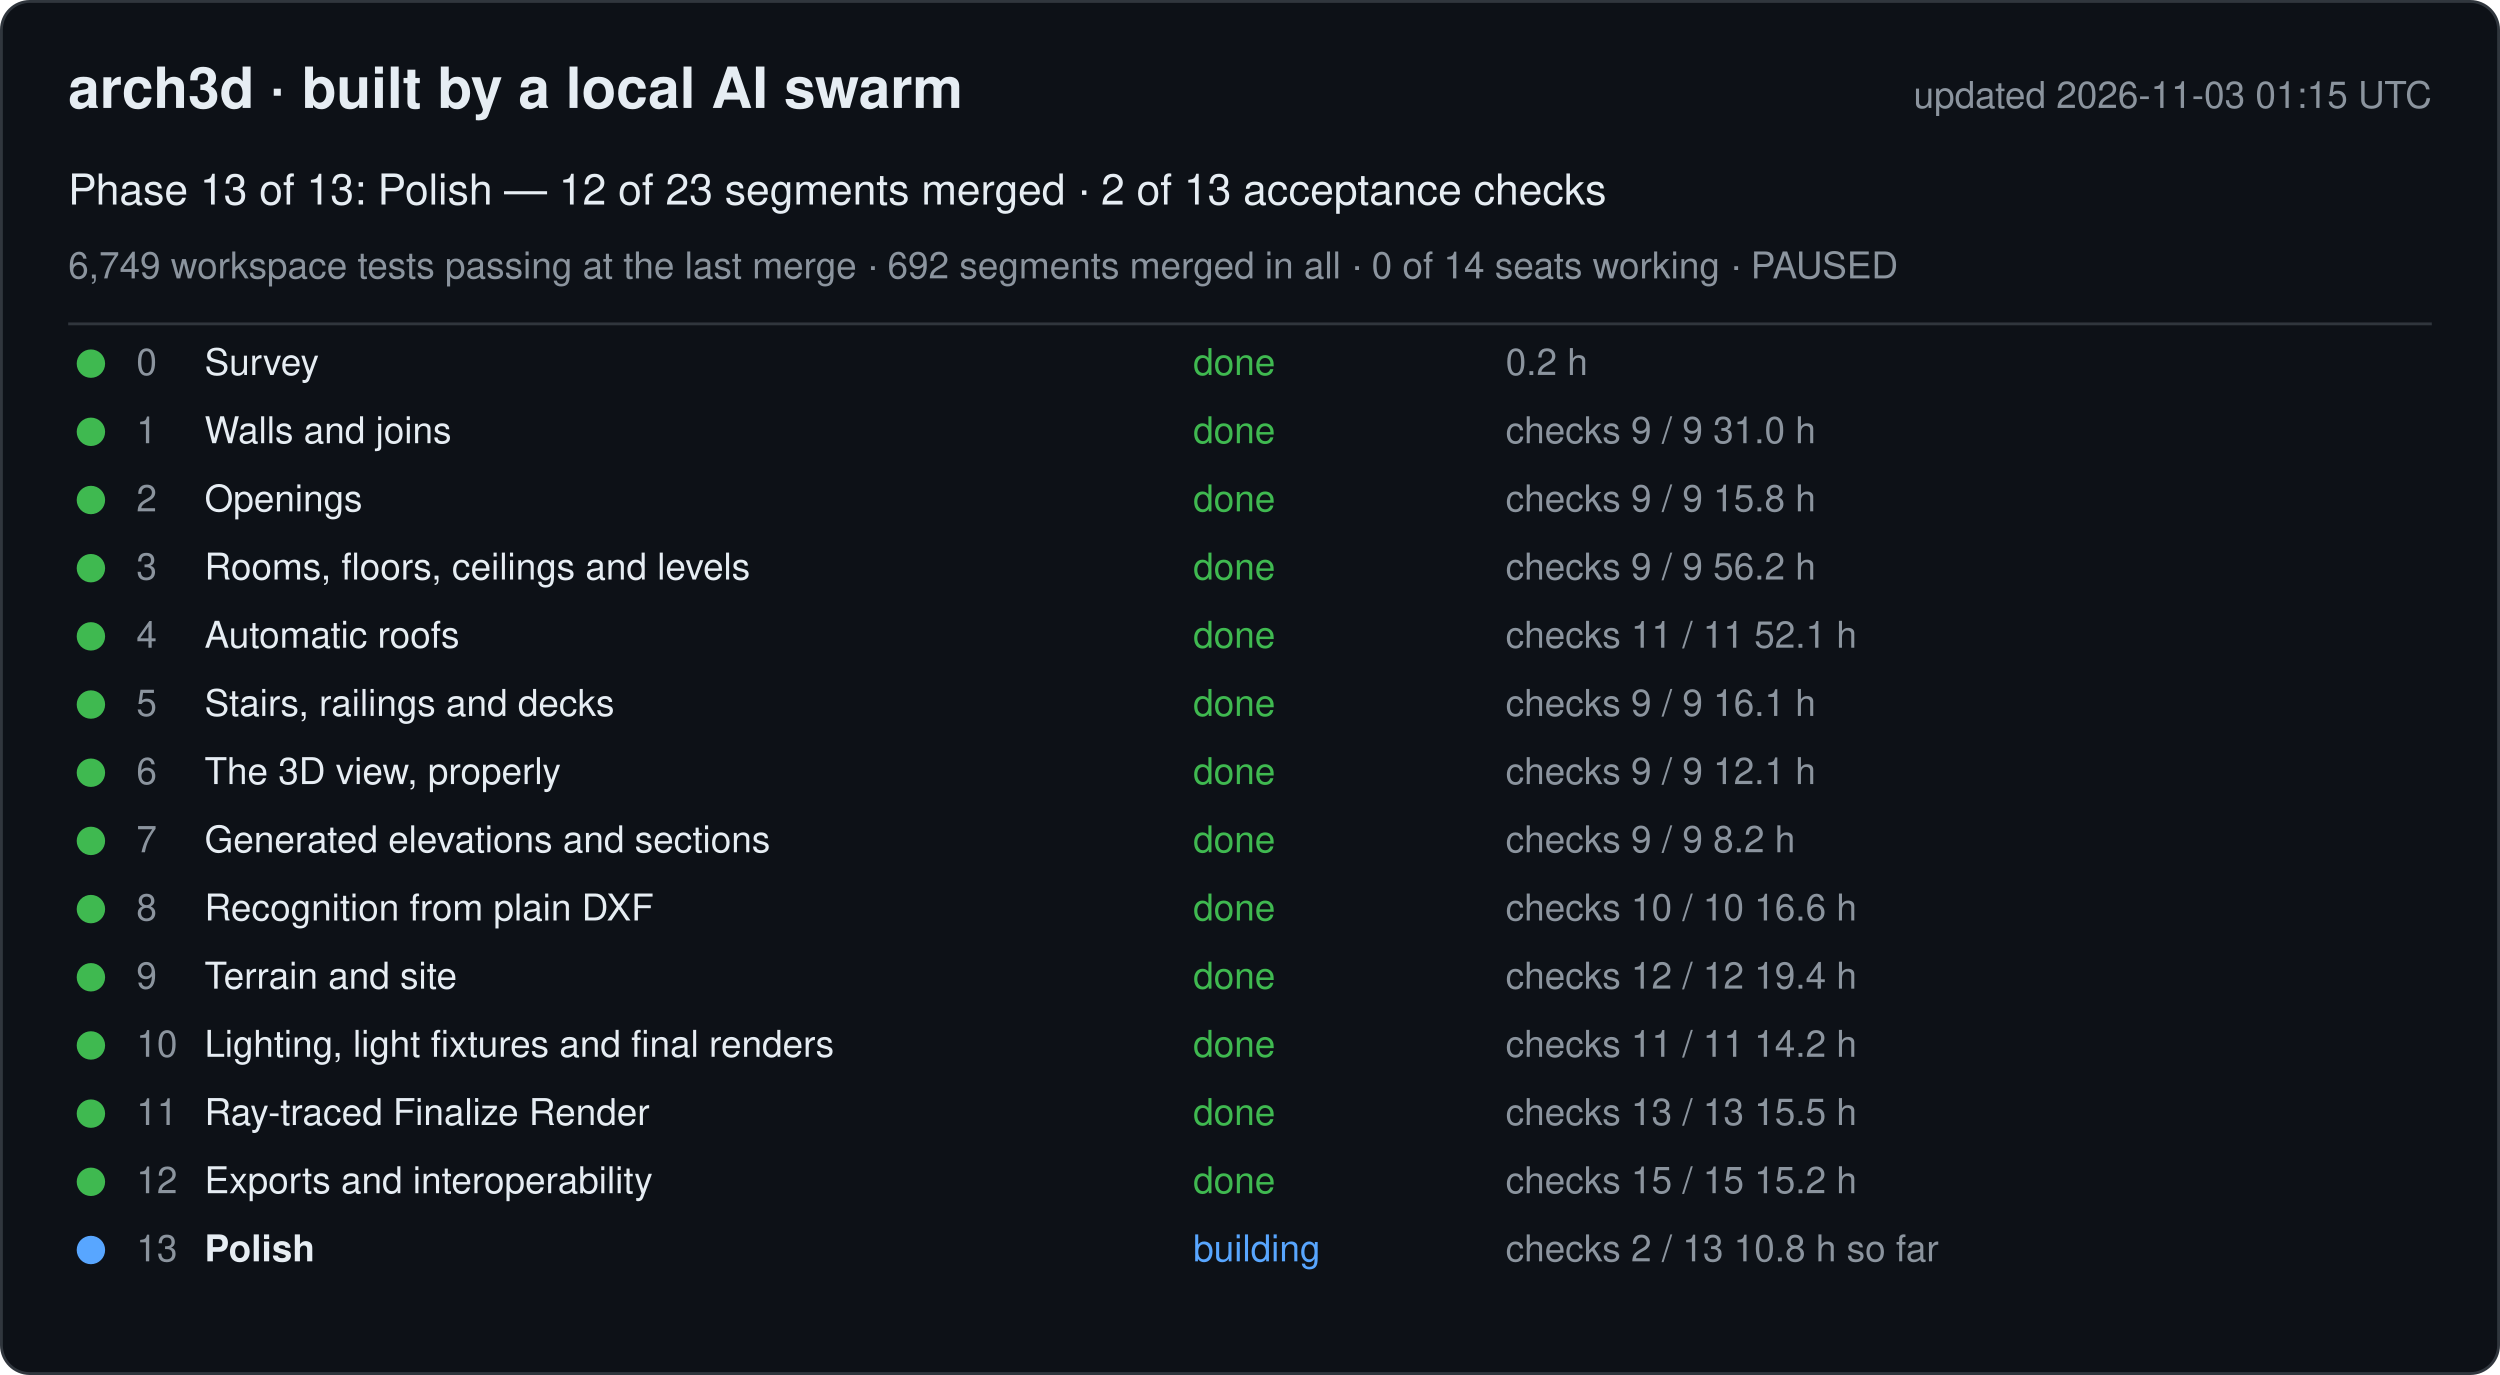
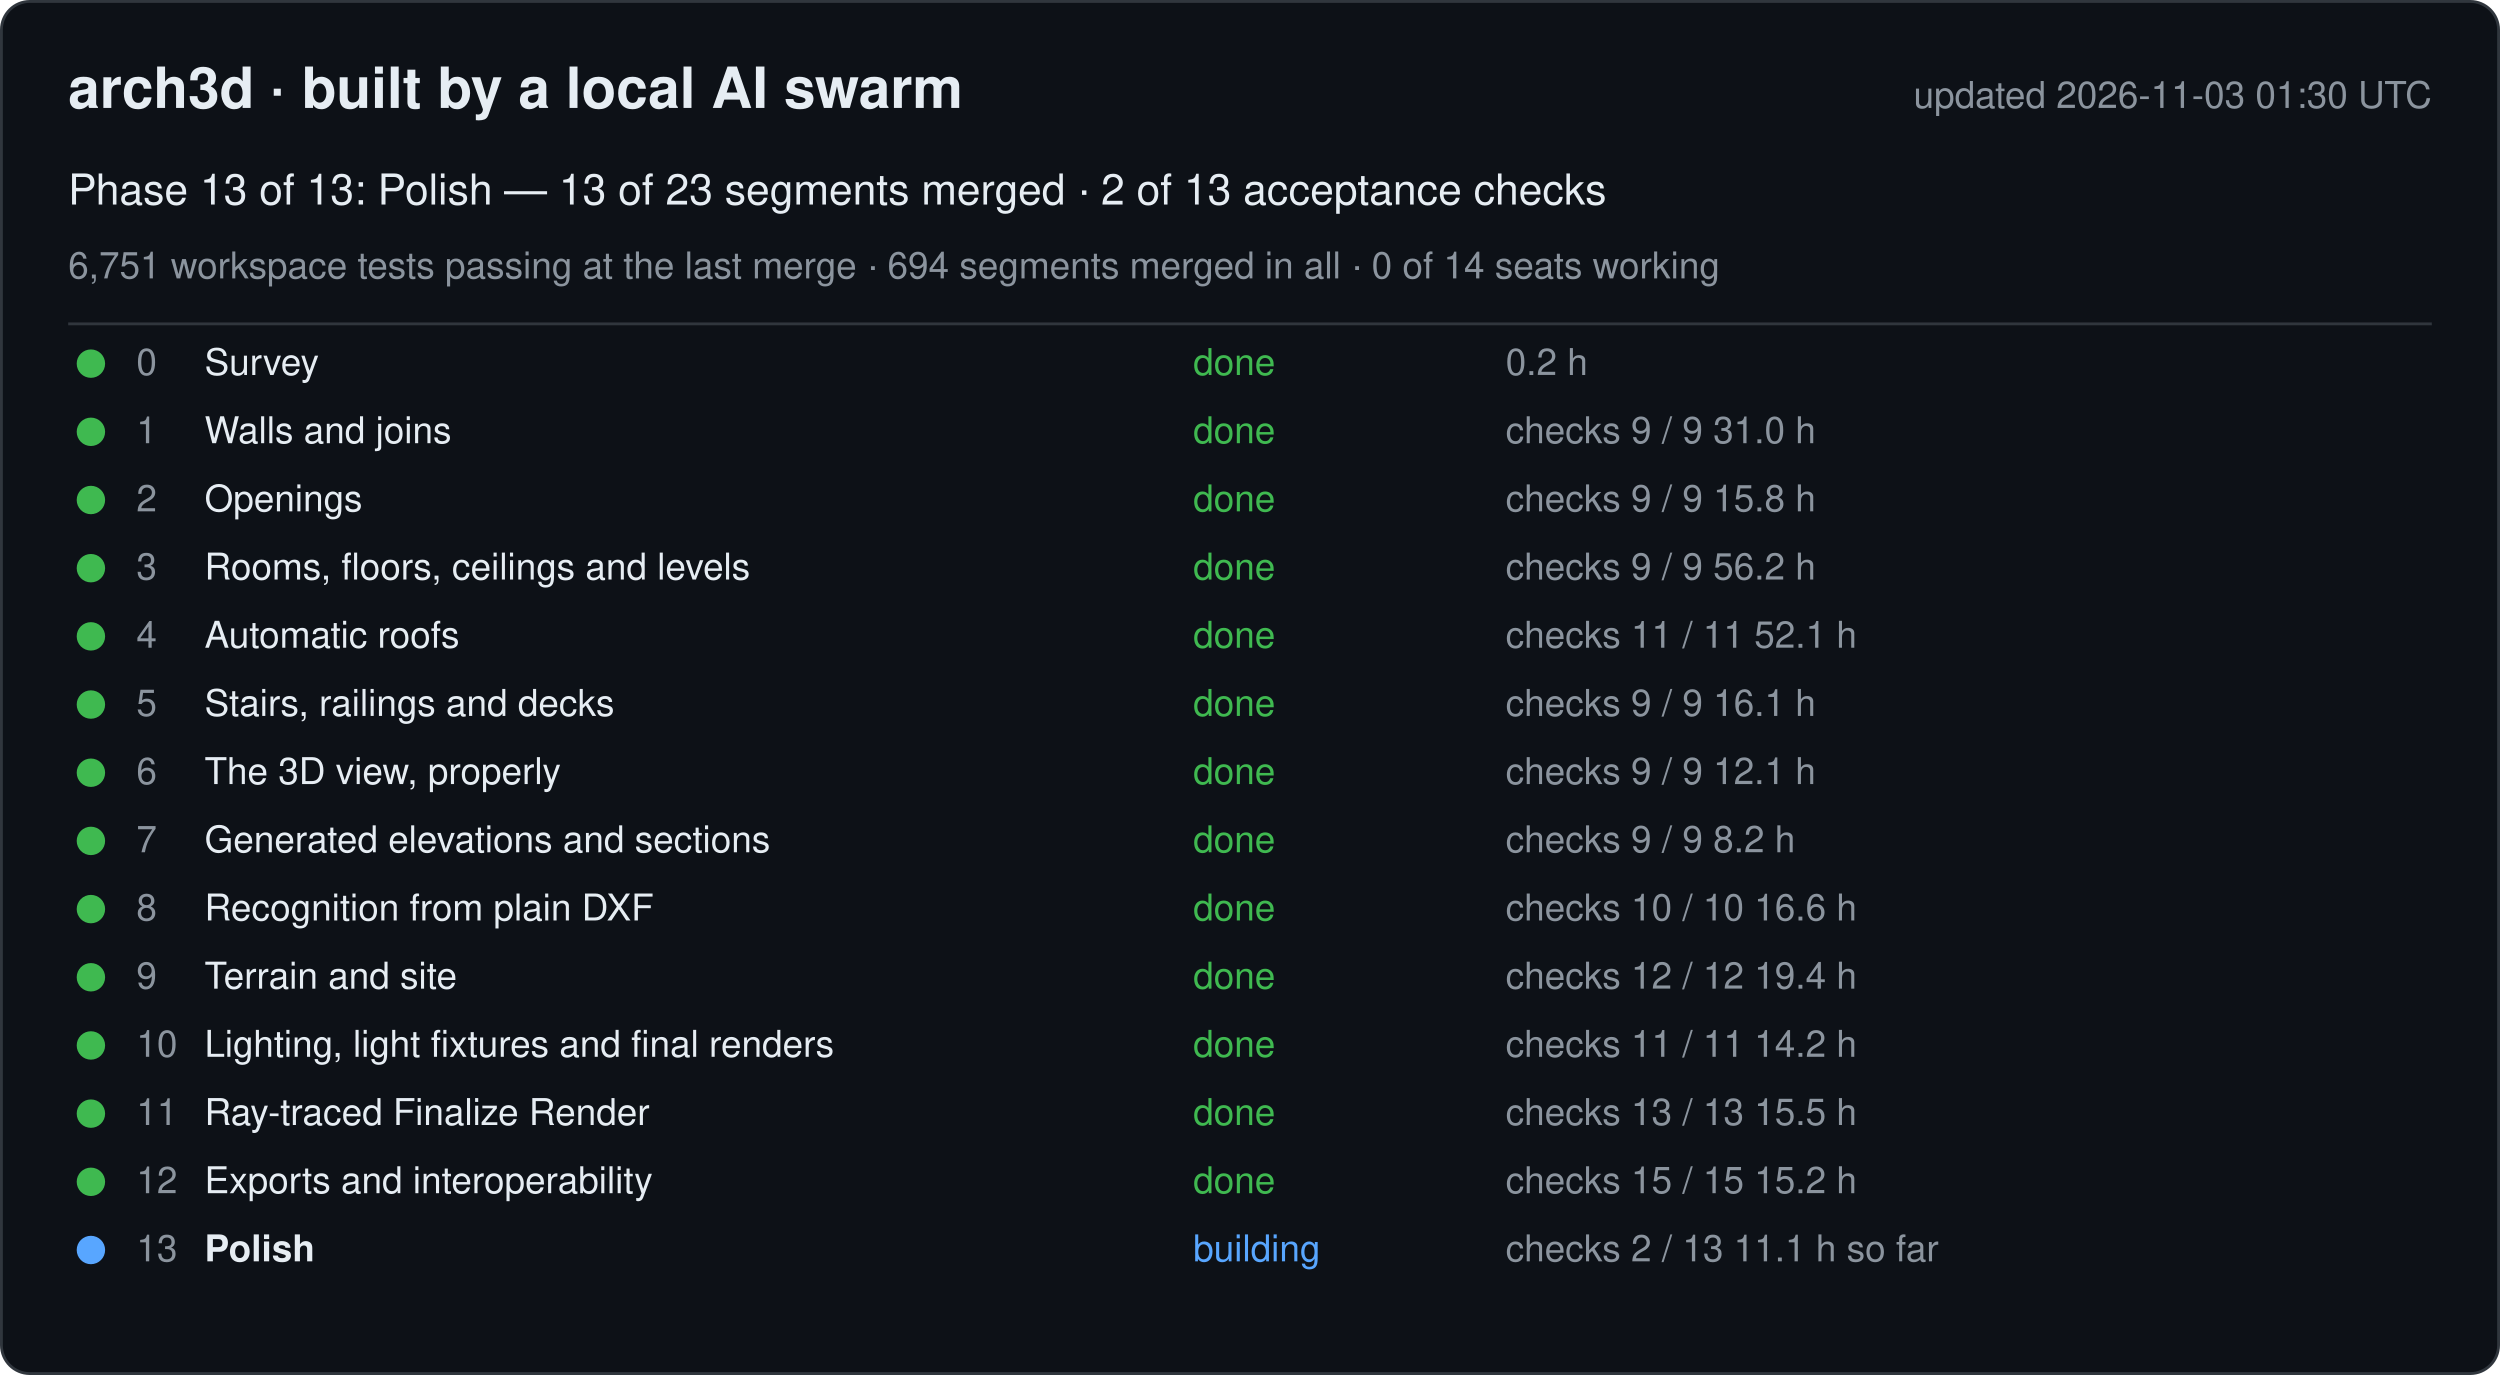
<svg xmlns="http://www.w3.org/2000/svg" width="880" height="484" viewBox="0 0 880 484" font-family="-apple-system, Segoe UI, Helvetica, Arial, sans-serif">
  <rect x="0.5" y="0.5" width="879" height="483" rx="10" fill="#0d1117" stroke="#30363d" />
  <text x="24" y="38" font-size="20" font-weight="600" fill="#e6edf3">arch3d · built by a local AI swarm</text>
-   <text x="856" y="38" font-size="13" fill="#8b949e" text-anchor="end">updated 2026-11-03 01:15 UTC</text>
-   <text x="24" y="72" font-size="15" fill="#e6edf3">Phase 13 of 13: Polish — 12 of 23 segments merged · 2 of 13 acceptance checks</text>
-   <text x="24" y="98" font-size="13" fill="#8b949e">6,749 workspace tests passing at the last merge · 692 segments merged in all · 0 of 14 seats working · PAUSED</text>
+   <text x="856" y="38" font-size="13" fill="#8b949e" text-anchor="end">updated 2026-11-03 01:30 UTC</text>
+   <text x="24" y="72" font-size="15" fill="#e6edf3">Phase 13 of 13: Polish — 13 of 23 segments merged · 2 of 13 acceptance checks</text>
+   <text x="24" y="98" font-size="13" fill="#8b949e">6,751 workspace tests passing at the last merge · 694 segments merged in all · 0 of 14 seats working</text>
  <line x1="24" y1="114" x2="856" y2="114" stroke="#30363d" />
  <g data-phase="0">
    <circle cx="32" cy="128" r="5" fill="#3fb950" />
    <text x="48" y="132" font-size="13" fill="#8b949e">0</text>
    <text x="72" y="132" font-size="13" fill="#e6edf3">Survey</text>
    <text x="420" y="132" font-size="13" fill="#3fb950">done</text>
    <text x="530" y="132" font-size="13" fill="#8b949e">0.2 h</text>
  </g>
  <g data-phase="1">
    <circle cx="32" cy="152" r="5" fill="#3fb950" />
    <text x="48" y="156" font-size="13" fill="#8b949e">1</text>
    <text x="72" y="156" font-size="13" fill="#e6edf3">Walls and joins</text>
    <text x="420" y="156" font-size="13" fill="#3fb950">done</text>
    <text x="530" y="156" font-size="13" fill="#8b949e">checks 9 / 9   31.0 h</text>
  </g>
  <g data-phase="2">
    <circle cx="32" cy="176" r="5" fill="#3fb950" />
    <text x="48" y="180" font-size="13" fill="#8b949e">2</text>
    <text x="72" y="180" font-size="13" fill="#e6edf3">Openings</text>
    <text x="420" y="180" font-size="13" fill="#3fb950">done</text>
    <text x="530" y="180" font-size="13" fill="#8b949e">checks 9 / 9   15.8 h</text>
  </g>
  <g data-phase="3">
    <circle cx="32" cy="200" r="5" fill="#3fb950" />
    <text x="48" y="204" font-size="13" fill="#8b949e">3</text>
    <text x="72" y="204" font-size="13" fill="#e6edf3">Rooms, floors, ceilings and levels</text>
    <text x="420" y="204" font-size="13" fill="#3fb950">done</text>
    <text x="530" y="204" font-size="13" fill="#8b949e">checks 9 / 9   56.2 h</text>
  </g>
  <g data-phase="4">
    <circle cx="32" cy="224" r="5" fill="#3fb950" />
    <text x="48" y="228" font-size="13" fill="#8b949e">4</text>
    <text x="72" y="228" font-size="13" fill="#e6edf3">Automatic roofs</text>
    <text x="420" y="228" font-size="13" fill="#3fb950">done</text>
    <text x="530" y="228" font-size="13" fill="#8b949e">checks 11 / 11   52.1 h</text>
  </g>
  <g data-phase="5">
    <circle cx="32" cy="248" r="5" fill="#3fb950" />
    <text x="48" y="252" font-size="13" fill="#8b949e">5</text>
    <text x="72" y="252" font-size="13" fill="#e6edf3">Stairs, railings and decks</text>
    <text x="420" y="252" font-size="13" fill="#3fb950">done</text>
    <text x="530" y="252" font-size="13" fill="#8b949e">checks 9 / 9   16.1 h</text>
  </g>
  <g data-phase="6">
    <circle cx="32" cy="272" r="5" fill="#3fb950" />
    <text x="48" y="276" font-size="13" fill="#8b949e">6</text>
    <text x="72" y="276" font-size="13" fill="#e6edf3">The 3D view, properly</text>
    <text x="420" y="276" font-size="13" fill="#3fb950">done</text>
    <text x="530" y="276" font-size="13" fill="#8b949e">checks 9 / 9   12.1 h</text>
  </g>
  <g data-phase="7">
    <circle cx="32" cy="296" r="5" fill="#3fb950" />
    <text x="48" y="300" font-size="13" fill="#8b949e">7</text>
    <text x="72" y="300" font-size="13" fill="#e6edf3">Generated elevations and sections</text>
    <text x="420" y="300" font-size="13" fill="#3fb950">done</text>
    <text x="530" y="300" font-size="13" fill="#8b949e">checks 9 / 9   8.2 h</text>
  </g>
  <g data-phase="8">
    <circle cx="32" cy="320" r="5" fill="#3fb950" />
    <text x="48" y="324" font-size="13" fill="#8b949e">8</text>
    <text x="72" y="324" font-size="13" fill="#e6edf3">Recognition from plain DXF</text>
    <text x="420" y="324" font-size="13" fill="#3fb950">done</text>
    <text x="530" y="324" font-size="13" fill="#8b949e">checks 10 / 10   16.6 h</text>
  </g>
  <g data-phase="9">
    <circle cx="32" cy="344" r="5" fill="#3fb950" />
    <text x="48" y="348" font-size="13" fill="#8b949e">9</text>
    <text x="72" y="348" font-size="13" fill="#e6edf3">Terrain and site</text>
    <text x="420" y="348" font-size="13" fill="#3fb950">done</text>
    <text x="530" y="348" font-size="13" fill="#8b949e">checks 12 / 12   19.4 h</text>
  </g>
  <g data-phase="10">
    <circle cx="32" cy="368" r="5" fill="#3fb950" />
    <text x="48" y="372" font-size="13" fill="#8b949e">10</text>
    <text x="72" y="372" font-size="13" fill="#e6edf3">Lighting, light fixtures and final renders</text>
    <text x="420" y="372" font-size="13" fill="#3fb950">done</text>
    <text x="530" y="372" font-size="13" fill="#8b949e">checks 11 / 11   14.2 h</text>
  </g>
  <g data-phase="11">
    <circle cx="32" cy="392" r="5" fill="#3fb950" />
    <text x="48" y="396" font-size="13" fill="#8b949e">11</text>
    <text x="72" y="396" font-size="13" fill="#e6edf3">Ray-traced Finalize Render</text>
    <text x="420" y="396" font-size="13" fill="#3fb950">done</text>
    <text x="530" y="396" font-size="13" fill="#8b949e">checks 13 / 13   15.5 h</text>
  </g>
  <g data-phase="12">
    <circle cx="32" cy="416" r="5" fill="#3fb950" />
    <text x="48" y="420" font-size="13" fill="#8b949e">12</text>
    <text x="72" y="420" font-size="13" fill="#e6edf3">Exports and interoperability</text>
    <text x="420" y="420" font-size="13" fill="#3fb950">done</text>
    <text x="530" y="420" font-size="13" fill="#8b949e">checks 15 / 15   15.2 h</text>
  </g>
  <g data-phase="13">
    <circle cx="32" cy="440" r="5" fill="#58a6ff" />
    <text x="48" y="444" font-size="13" fill="#8b949e">13</text>
    <text x="72" y="444" font-size="13" fill="#e6edf3" font-weight="600">Polish</text>
    <text x="420" y="444" font-size="13" fill="#58a6ff">building</text>
-     <text x="530" y="444" font-size="13" fill="#8b949e">checks 2 / 13   10.8 h so far</text>
+     <text x="530" y="444" font-size="13" fill="#8b949e">checks 2 / 13   11.1 h so far</text>
  </g>
</svg>
